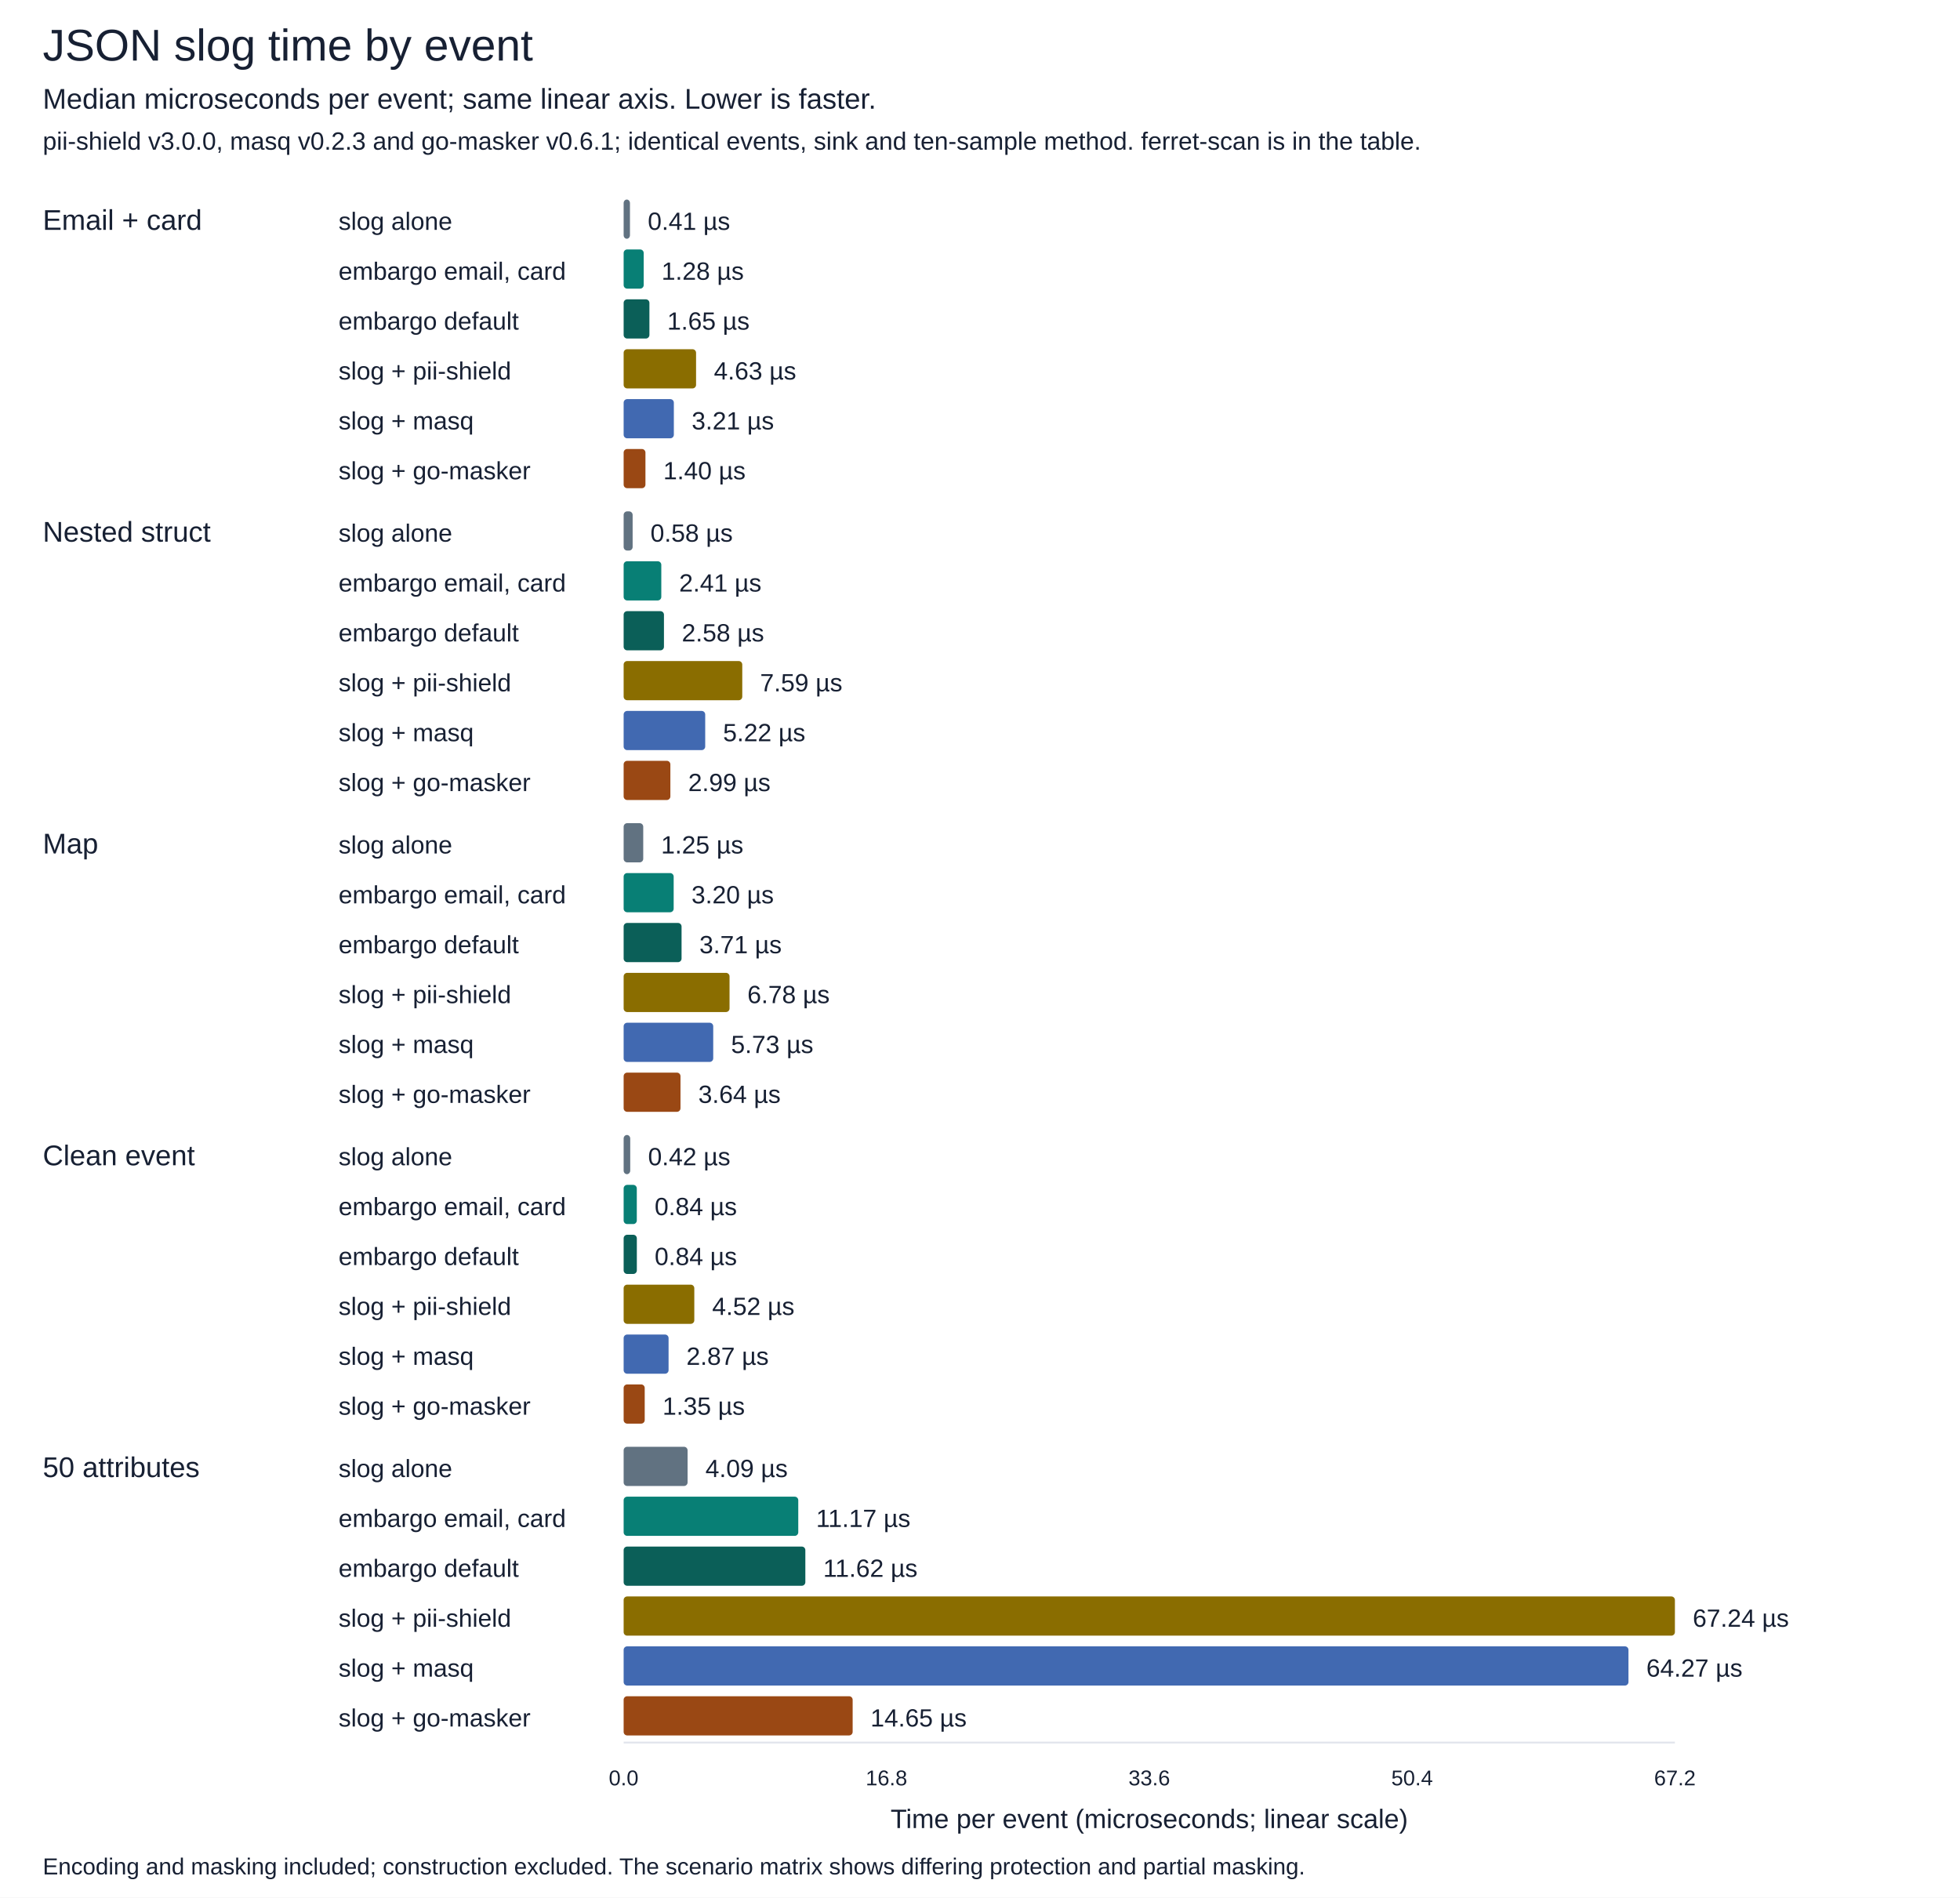
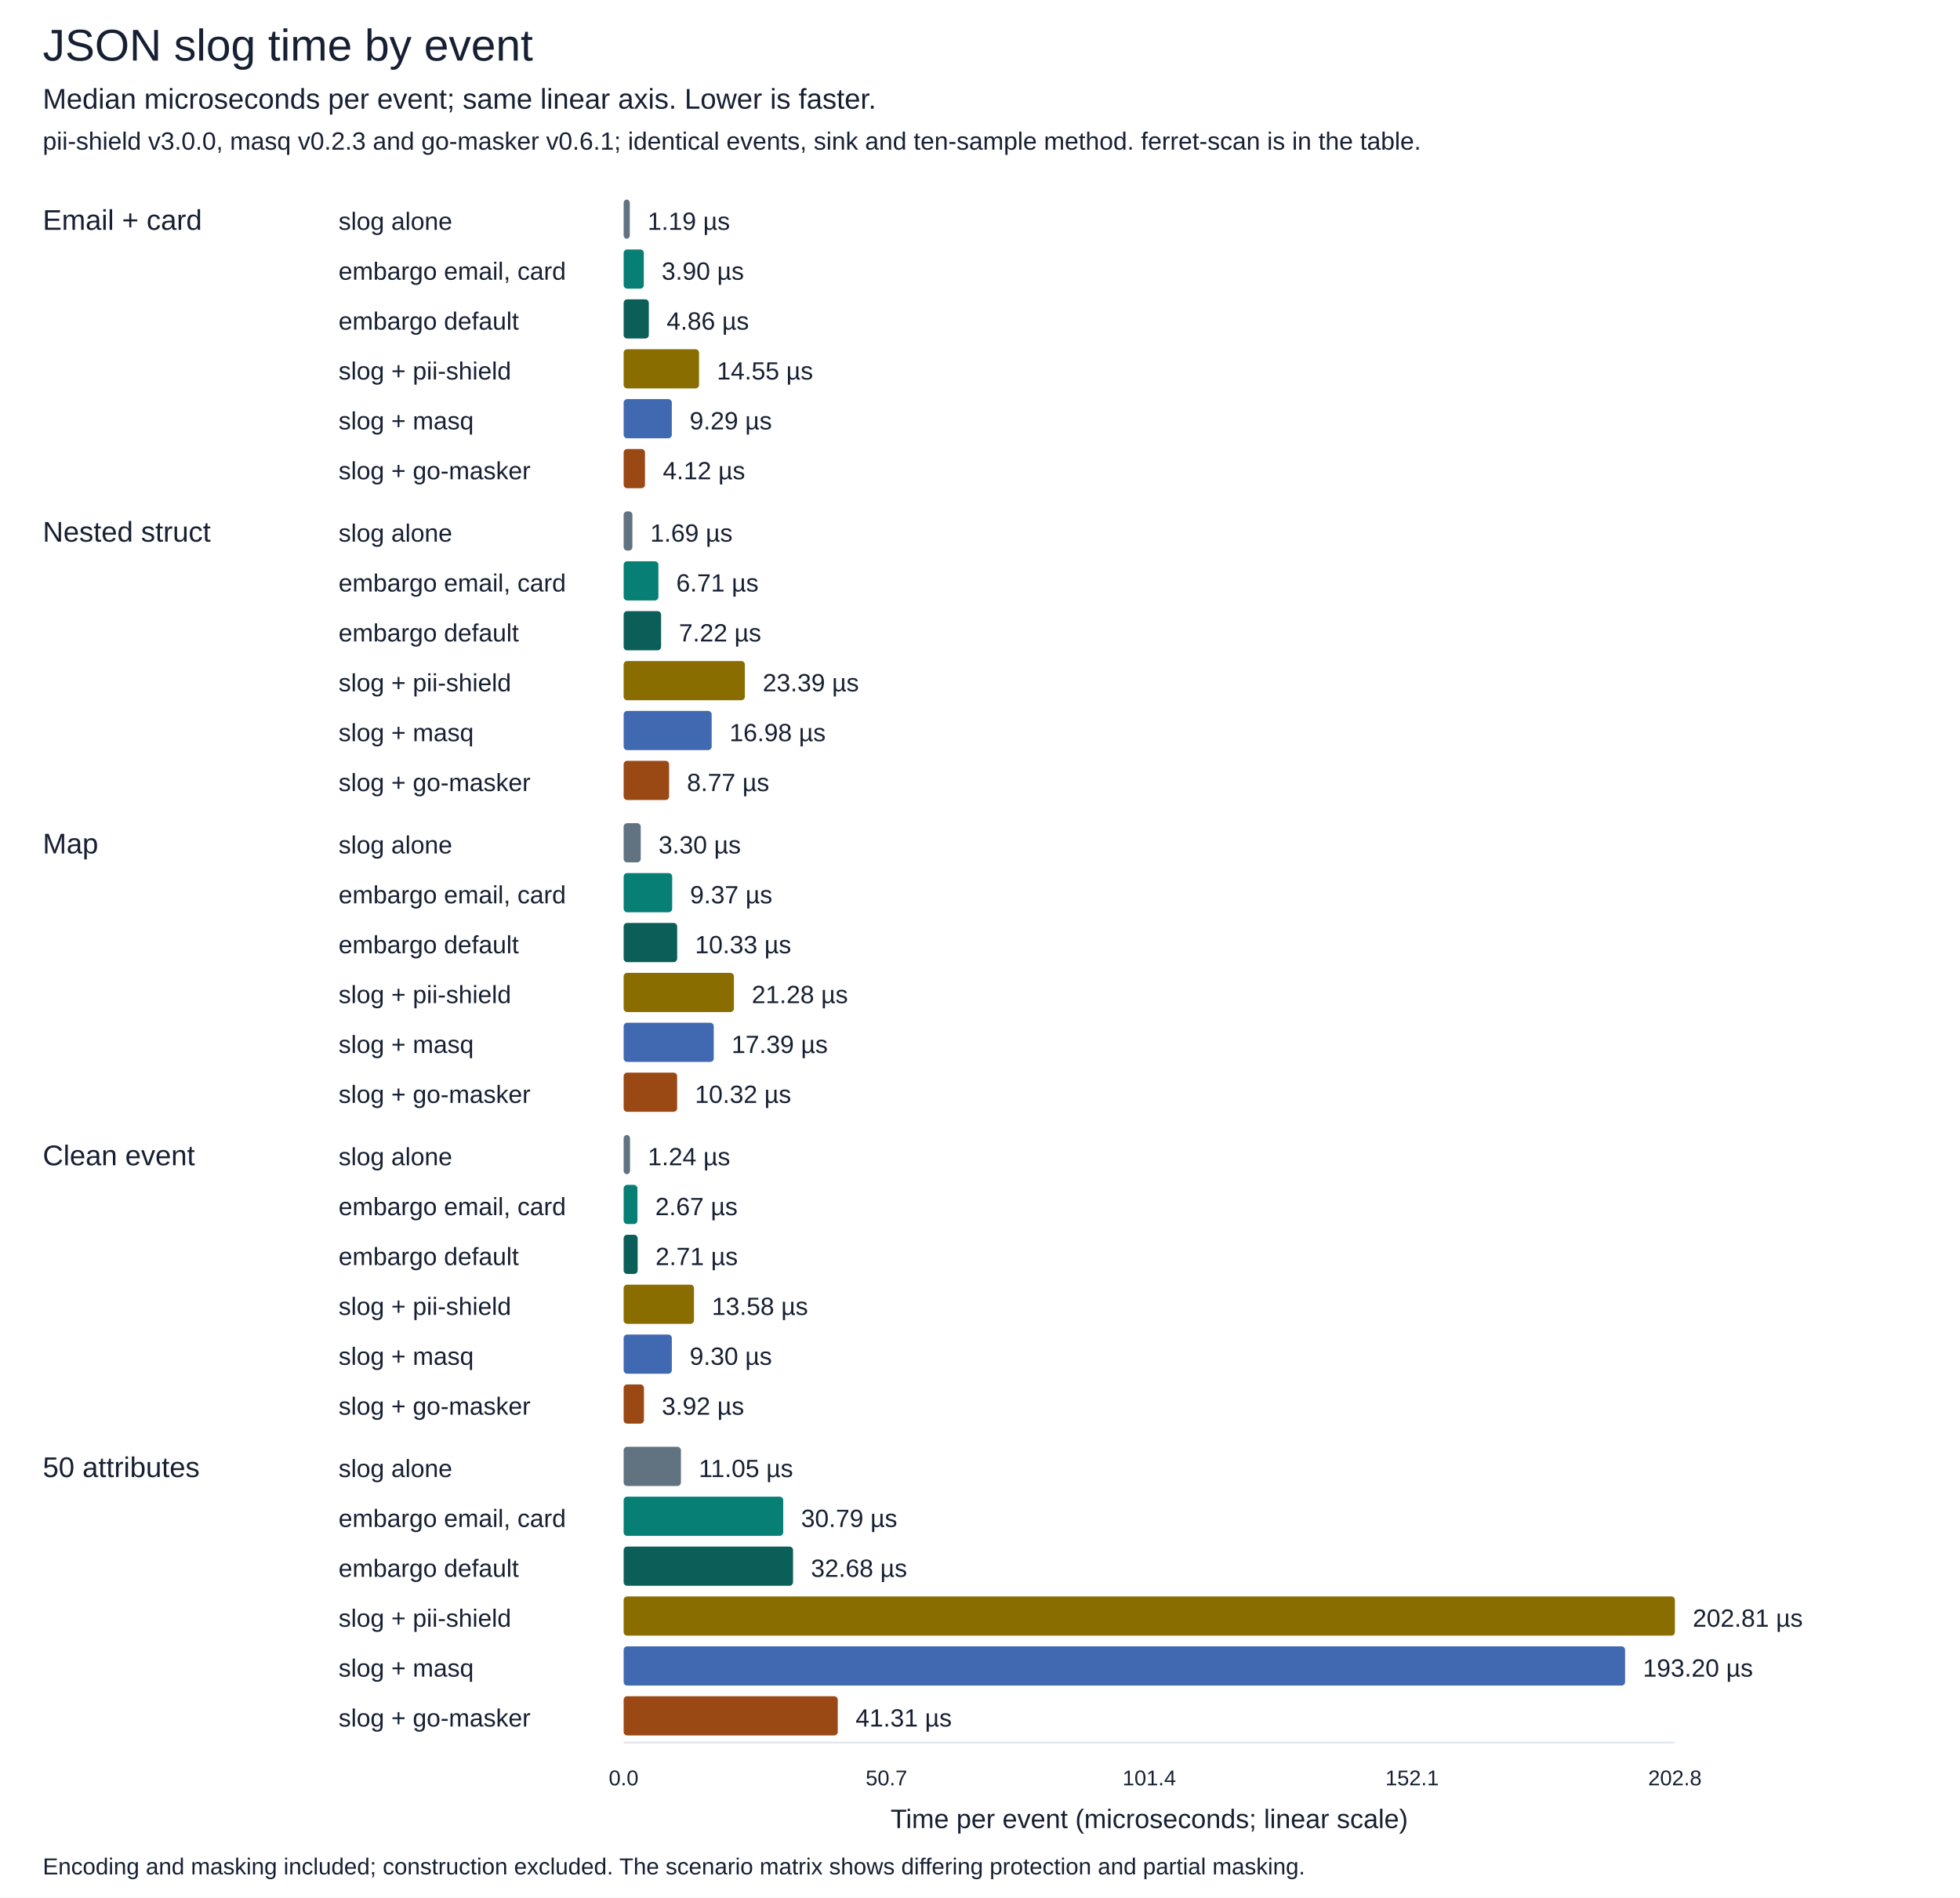
<svg xmlns="http://www.w3.org/2000/svg" width="1100" height="1065" viewBox="0 0 1100 1065" role="img">
  <rect width="100%" height="100%" fill="white" />
  <g font-family="Arial, sans-serif" font-size="15" fill="#172033">
    <text x="24" y="34" font-size="25" fill="#172033" text-anchor="start">JSON slog time by event</text>
    <text x="24" y="61" font-size="16" fill="#172033" text-anchor="start">Median microseconds per event; same linear axis. Lower is faster.</text>
    <text x="24" y="84" font-size="14" fill="#172033" text-anchor="start">pii-shield v3.0.0, masq v0.2.3 and go-masker v0.6.1; identical events, sink and ten-sample method. ferret-scan is in the table.</text>
    <text x="24" y="129" font-size="16" fill="#172033" text-anchor="start">Email + card</text>
    <text x="190" y="129" font-size="14" fill="#172033" text-anchor="start">slog alone</text>
-     <rect x="350" y="112" width="3.55" height="22" rx="2" fill="#617281" />
-     <text x="363.55" y="129" font-size="14" fill="#172033" text-anchor="start">0.41 µs</text>
+     <rect x="350" y="112" width="3.46" height="22" rx="2" fill="#617281" />
+     <text x="363.46" y="129" font-size="14" fill="#172033" text-anchor="start">1.19 µs</text>
    <text x="190" y="157" font-size="14" fill="#172033" text-anchor="start">embargo email, card</text>
-     <rect x="350" y="140" width="11.26" height="22" rx="2" fill="#087f75" />
-     <text x="371.26" y="157" font-size="14" fill="#172033" text-anchor="start">1.28 µs</text>
+     <rect x="350" y="140" width="11.33" height="22" rx="2" fill="#087f75" />
+     <text x="371.33" y="157" font-size="14" fill="#172033" text-anchor="start">3.90 µs</text>
    <text x="190" y="185" font-size="14" fill="#172033" text-anchor="start">embargo default</text>
-     <rect x="350" y="168" width="14.47" height="22" rx="2" fill="#0b5f58" />
-     <text x="374.47" y="185" font-size="14" fill="#172033" text-anchor="start">1.65 µs</text>
+     <rect x="350" y="168" width="14.13" height="22" rx="2" fill="#0b5f58" />
+     <text x="374.13" y="185" font-size="14" fill="#172033" text-anchor="start">4.86 µs</text>
    <text x="190" y="213" font-size="14" fill="#172033" text-anchor="start">slog + pii-shield</text>
-     <rect x="350" y="196" width="40.65" height="22" rx="2" fill="#8a6d00" />
-     <text x="400.65" y="213" font-size="14" fill="#172033" text-anchor="start">4.63 µs</text>
+     <rect x="350" y="196" width="42.32" height="22" rx="2" fill="#8a6d00" />
+     <text x="402.32" y="213" font-size="14" fill="#172033" text-anchor="start">14.55 µs</text>
    <text x="190" y="241" font-size="14" fill="#172033" text-anchor="start">slog + masq</text>
-     <rect x="350" y="224" width="28.18" height="22" rx="2" fill="#4169b1" />
-     <text x="388.18" y="241" font-size="14" fill="#172033" text-anchor="start">3.21 µs</text>
+     <rect x="350" y="224" width="27.04" height="22" rx="2" fill="#4169b1" />
+     <text x="387.04" y="241" font-size="14" fill="#172033" text-anchor="start">9.29 µs</text>
    <text x="190" y="269" font-size="14" fill="#172033" text-anchor="start">slog + go-masker</text>
-     <rect x="350" y="252" width="12.24" height="22" rx="2" fill="#9a4814" />
-     <text x="372.24" y="269" font-size="14" fill="#172033" text-anchor="start">1.40 µs</text>
+     <rect x="350" y="252" width="11.98" height="22" rx="2" fill="#9a4814" />
+     <text x="371.98" y="269" font-size="14" fill="#172033" text-anchor="start">4.12 µs</text>
    <text x="24" y="304" font-size="16" fill="#172033" text-anchor="start">Nested struct</text>
    <text x="190" y="304" font-size="14" fill="#172033" text-anchor="start">slog alone</text>
-     <rect x="350" y="287" width="5.05" height="22" rx="2" fill="#617281" />
-     <text x="365.05" y="304" font-size="14" fill="#172033" text-anchor="start">0.58 µs</text>
+     <rect x="350" y="287" width="4.93" height="22" rx="2" fill="#617281" />
+     <text x="364.93" y="304" font-size="14" fill="#172033" text-anchor="start">1.69 µs</text>
    <text x="190" y="332" font-size="14" fill="#172033" text-anchor="start">embargo email, card</text>
-     <rect x="350" y="315" width="21.14" height="22" rx="2" fill="#087f75" />
-     <text x="381.14" y="332" font-size="14" fill="#172033" text-anchor="start">2.41 µs</text>
+     <rect x="350" y="315" width="19.52" height="22" rx="2" fill="#087f75" />
+     <text x="379.52" y="332" font-size="14" fill="#172033" text-anchor="start">6.71 µs</text>
    <text x="190" y="360" font-size="14" fill="#172033" text-anchor="start">embargo default</text>
-     <rect x="350" y="343" width="22.63" height="22" rx="2" fill="#0b5f58" />
-     <text x="382.63" y="360" font-size="14" fill="#172033" text-anchor="start">2.58 µs</text>
+     <rect x="350" y="343" width="21.02" height="22" rx="2" fill="#0b5f58" />
+     <text x="381.02" y="360" font-size="14" fill="#172033" text-anchor="start">7.22 µs</text>
    <text x="190" y="388" font-size="14" fill="#172033" text-anchor="start">slog + pii-shield</text>
-     <rect x="350" y="371" width="66.58" height="22" rx="2" fill="#8a6d00" />
-     <text x="426.58" y="388" font-size="14" fill="#172033" text-anchor="start">7.59 µs</text>
+     <rect x="350" y="371" width="68.04" height="22" rx="2" fill="#8a6d00" />
+     <text x="428.04" y="388" font-size="14" fill="#172033" text-anchor="start">23.39 µs</text>
    <text x="190" y="416" font-size="14" fill="#172033" text-anchor="start">slog + masq</text>
-     <rect x="350" y="399" width="45.78" height="22" rx="2" fill="#4169b1" />
-     <text x="405.78" y="416" font-size="14" fill="#172033" text-anchor="start">5.22 µs</text>
+     <rect x="350" y="399" width="49.41" height="22" rx="2" fill="#4169b1" />
+     <text x="409.41" y="416" font-size="14" fill="#172033" text-anchor="start">16.98 µs</text>
    <text x="190" y="444" font-size="14" fill="#172033" text-anchor="start">slog + go-masker</text>
-     <rect x="350" y="427" width="26.23" height="22" rx="2" fill="#9a4814" />
-     <text x="386.23" y="444" font-size="14" fill="#172033" text-anchor="start">2.99 µs</text>
+     <rect x="350" y="427" width="25.52" height="22" rx="2" fill="#9a4814" />
+     <text x="385.52" y="444" font-size="14" fill="#172033" text-anchor="start">8.77 µs</text>
    <text x="24" y="479" font-size="16" fill="#172033" text-anchor="start">Map</text>
    <text x="190" y="479" font-size="14" fill="#172033" text-anchor="start">slog alone</text>
-     <rect x="350" y="462" width="11.00" height="22" rx="2" fill="#617281" />
-     <text x="371.0" y="479" font-size="14" fill="#172033" text-anchor="start">1.25 µs</text>
+     <rect x="350" y="462" width="9.59" height="22" rx="2" fill="#617281" />
+     <text x="369.59" y="479" font-size="14" fill="#172033" text-anchor="start">3.30 µs</text>
    <text x="190" y="507" font-size="14" fill="#172033" text-anchor="start">embargo email, card</text>
-     <rect x="350" y="490" width="28.08" height="22" rx="2" fill="#087f75" />
-     <text x="388.08" y="507" font-size="14" fill="#172033" text-anchor="start">3.20 µs</text>
+     <rect x="350" y="490" width="27.26" height="22" rx="2" fill="#087f75" />
+     <text x="387.26" y="507" font-size="14" fill="#172033" text-anchor="start">9.37 µs</text>
    <text x="190" y="535" font-size="14" fill="#172033" text-anchor="start">embargo default</text>
-     <rect x="350" y="518" width="32.51" height="22" rx="2" fill="#0b5f58" />
-     <text x="392.51" y="535" font-size="14" fill="#172033" text-anchor="start">3.71 µs</text>
+     <rect x="350" y="518" width="30.05" height="22" rx="2" fill="#0b5f58" />
+     <text x="390.05" y="535" font-size="14" fill="#172033" text-anchor="start">10.33 µs</text>
    <text x="190" y="563" font-size="14" fill="#172033" text-anchor="start">slog + pii-shield</text>
-     <rect x="350" y="546" width="59.44" height="22" rx="2" fill="#8a6d00" />
-     <text x="419.44" y="563" font-size="14" fill="#172033" text-anchor="start">6.78 µs</text>
+     <rect x="350" y="546" width="61.90" height="22" rx="2" fill="#8a6d00" />
+     <text x="421.9" y="563" font-size="14" fill="#172033" text-anchor="start">21.28 µs</text>
    <text x="190" y="591" font-size="14" fill="#172033" text-anchor="start">slog + masq</text>
-     <rect x="350" y="574" width="50.28" height="22" rx="2" fill="#4169b1" />
-     <text x="410.28" y="591" font-size="14" fill="#172033" text-anchor="start">5.73 µs</text>
+     <rect x="350" y="574" width="50.58" height="22" rx="2" fill="#4169b1" />
+     <text x="410.58" y="591" font-size="14" fill="#172033" text-anchor="start">17.39 µs</text>
    <text x="190" y="619" font-size="14" fill="#172033" text-anchor="start">slog + go-masker</text>
-     <rect x="350" y="602" width="31.91" height="22" rx="2" fill="#9a4814" />
-     <text x="391.91" y="619" font-size="14" fill="#172033" text-anchor="start">3.64 µs</text>
+     <rect x="350" y="602" width="30.03" height="22" rx="2" fill="#9a4814" />
+     <text x="390.03" y="619" font-size="14" fill="#172033" text-anchor="start">10.32 µs</text>
    <text x="24" y="654" font-size="16" fill="#172033" text-anchor="start">Clean event</text>
    <text x="190" y="654" font-size="14" fill="#172033" text-anchor="start">slog alone</text>
-     <rect x="350" y="637" width="3.70" height="22" rx="2" fill="#617281" />
-     <text x="363.7" y="654" font-size="14" fill="#172033" text-anchor="start">0.42 µs</text>
+     <rect x="350" y="637" width="3.59" height="22" rx="2" fill="#617281" />
+     <text x="363.59" y="654" font-size="14" fill="#172033" text-anchor="start">1.24 µs</text>
    <text x="190" y="682" font-size="14" fill="#172033" text-anchor="start">embargo email, card</text>
-     <rect x="350" y="665" width="7.39" height="22" rx="2" fill="#087f75" />
-     <text x="367.39" y="682" font-size="14" fill="#172033" text-anchor="start">0.84 µs</text>
+     <rect x="350" y="665" width="7.75" height="22" rx="2" fill="#087f75" />
+     <text x="367.75" y="682" font-size="14" fill="#172033" text-anchor="start">2.67 µs</text>
    <text x="190" y="710" font-size="14" fill="#172033" text-anchor="start">embargo default</text>
-     <rect x="350" y="693" width="7.41" height="22" rx="2" fill="#0b5f58" />
-     <text x="367.41" y="710" font-size="14" fill="#172033" text-anchor="start">0.84 µs</text>
+     <rect x="350" y="693" width="7.88" height="22" rx="2" fill="#0b5f58" />
+     <text x="367.88" y="710" font-size="14" fill="#172033" text-anchor="start">2.71 µs</text>
    <text x="190" y="738" font-size="14" fill="#172033" text-anchor="start">slog + pii-shield</text>
-     <rect x="350" y="721" width="39.66" height="22" rx="2" fill="#8a6d00" />
-     <text x="399.66" y="738" font-size="14" fill="#172033" text-anchor="start">4.52 µs</text>
+     <rect x="350" y="721" width="39.49" height="22" rx="2" fill="#8a6d00" />
+     <text x="399.49" y="738" font-size="14" fill="#172033" text-anchor="start">13.58 µs</text>
    <text x="190" y="766" font-size="14" fill="#172033" text-anchor="start">slog + masq</text>
-     <rect x="350" y="749" width="25.22" height="22" rx="2" fill="#4169b1" />
-     <text x="385.22" y="766" font-size="14" fill="#172033" text-anchor="start">2.87 µs</text>
+     <rect x="350" y="749" width="27.05" height="22" rx="2" fill="#4169b1" />
+     <text x="387.05" y="766" font-size="14" fill="#172033" text-anchor="start">9.30 µs</text>
    <text x="190" y="794" font-size="14" fill="#172033" text-anchor="start">slog + go-masker</text>
-     <rect x="350" y="777" width="11.83" height="22" rx="2" fill="#9a4814" />
-     <text x="371.83" y="794" font-size="14" fill="#172033" text-anchor="start">1.35 µs</text>
+     <rect x="350" y="777" width="11.41" height="22" rx="2" fill="#9a4814" />
+     <text x="371.41" y="794" font-size="14" fill="#172033" text-anchor="start">3.92 µs</text>
    <text x="24" y="829" font-size="16" fill="#172033" text-anchor="start">50 attributes</text>
    <text x="190" y="829" font-size="14" fill="#172033" text-anchor="start">slog alone</text>
-     <rect x="350" y="812" width="35.89" height="22" rx="2" fill="#617281" />
-     <text x="395.89" y="829" font-size="14" fill="#172033" text-anchor="start">4.09 µs</text>
+     <rect x="350" y="812" width="32.15" height="22" rx="2" fill="#617281" />
+     <text x="392.15" y="829" font-size="14" fill="#172033" text-anchor="start">11.05 µs</text>
    <text x="190" y="857" font-size="14" fill="#172033" text-anchor="start">embargo email, card</text>
-     <rect x="350" y="840" width="98.01" height="22" rx="2" fill="#087f75" />
-     <text x="458.01" y="857" font-size="14" fill="#172033" text-anchor="start">11.17 µs</text>
+     <rect x="350" y="840" width="89.57" height="22" rx="2" fill="#087f75" />
+     <text x="449.57" y="857" font-size="14" fill="#172033" text-anchor="start">30.79 µs</text>
    <text x="190" y="885" font-size="14" fill="#172033" text-anchor="start">embargo default</text>
-     <rect x="350" y="868" width="101.98" height="22" rx="2" fill="#0b5f58" />
-     <text x="461.98" y="885" font-size="14" fill="#172033" text-anchor="start">11.62 µs</text>
+     <rect x="350" y="868" width="95.08" height="22" rx="2" fill="#0b5f58" />
+     <text x="455.08" y="885" font-size="14" fill="#172033" text-anchor="start">32.68 µs</text>
    <text x="190" y="913" font-size="14" fill="#172033" text-anchor="start">slog + pii-shield</text>
    <rect x="350" y="896" width="590.00" height="22" rx="2" fill="#8a6d00" />
-     <text x="950.0" y="913" font-size="14" fill="#172033" text-anchor="start">67.24 µs</text>
+     <text x="950.0" y="913" font-size="14" fill="#172033" text-anchor="start">202.81 µs</text>
    <text x="190" y="941" font-size="14" fill="#172033" text-anchor="start">slog + masq</text>
-     <rect x="350" y="924" width="563.94" height="22" rx="2" fill="#4169b1" />
-     <text x="923.94" y="941" font-size="14" fill="#172033" text-anchor="start">64.27 µs</text>
+     <rect x="350" y="924" width="562.04" height="22" rx="2" fill="#4169b1" />
+     <text x="922.04" y="941" font-size="14" fill="#172033" text-anchor="start">193.20 µs</text>
    <text x="190" y="969" font-size="14" fill="#172033" text-anchor="start">slog + go-masker</text>
-     <rect x="350" y="952" width="128.53" height="22" rx="2" fill="#9a4814" />
-     <text x="488.53" y="969" font-size="14" fill="#172033" text-anchor="start">14.65 µs</text>
+     <rect x="350" y="952" width="120.17" height="22" rx="2" fill="#9a4814" />
+     <text x="480.17" y="969" font-size="14" fill="#172033" text-anchor="start">41.31 µs</text>
    <path d="M350,978 L940,978" stroke="#e1e5ec" />
    <text x="350.0" y="1002" font-size="12" fill="#172033" text-anchor="middle">0.0</text>
-     <text x="497.5" y="1002" font-size="12" fill="#172033" text-anchor="middle">16.8</text>
-     <text x="645.0" y="1002" font-size="12" fill="#172033" text-anchor="middle">33.6</text>
-     <text x="792.5" y="1002" font-size="12" fill="#172033" text-anchor="middle">50.4</text>
-     <text x="940.0" y="1002" font-size="12" fill="#172033" text-anchor="middle">67.2</text>
+     <text x="497.5" y="1002" font-size="12" fill="#172033" text-anchor="middle">50.7</text>
+     <text x="645.0" y="1002" font-size="12" fill="#172033" text-anchor="middle">101.4</text>
+     <text x="792.5" y="1002" font-size="12" fill="#172033" text-anchor="middle">152.1</text>
+     <text x="940.0" y="1002" font-size="12" fill="#172033" text-anchor="middle">202.8</text>
    <text x="645" y="1026" font-size="15" fill="#172033" text-anchor="middle">Time per event (microseconds; linear scale)</text>
    <text x="24" y="1052" font-size="13" fill="#172033" text-anchor="start">Encoding and masking included; construction excluded. The scenario matrix shows differing protection and partial masking.</text>
  </g>
</svg>
